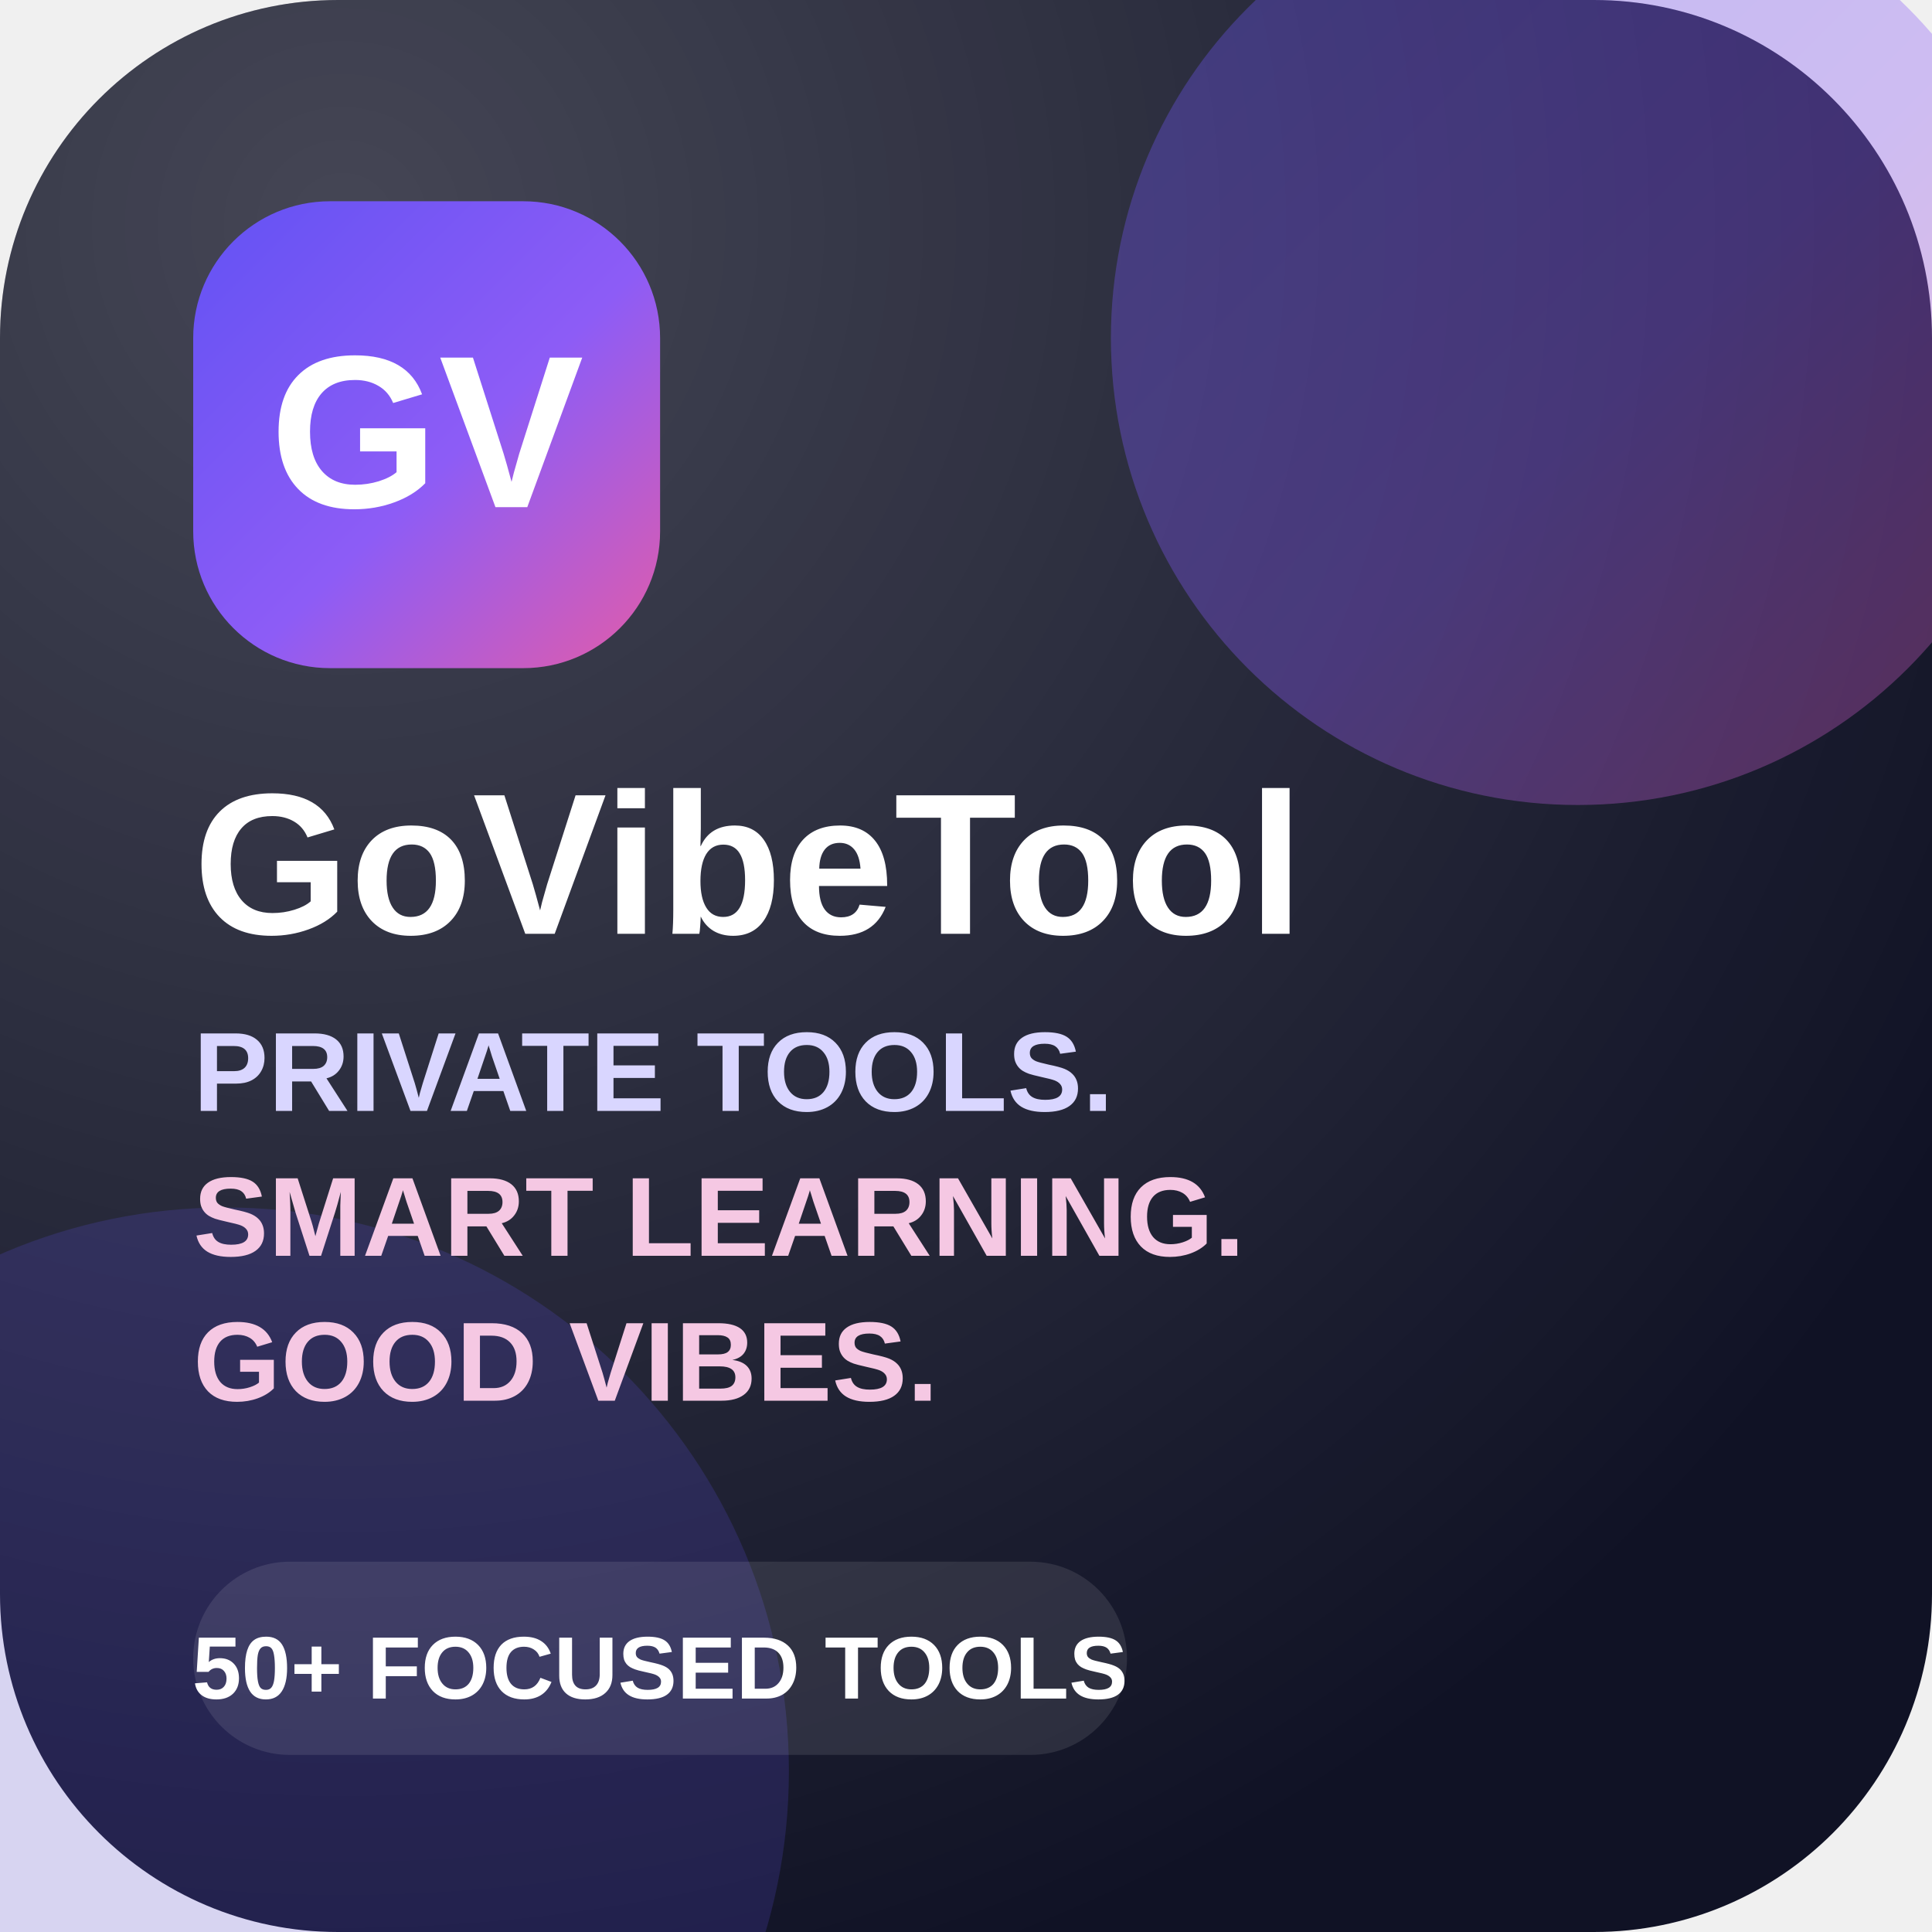
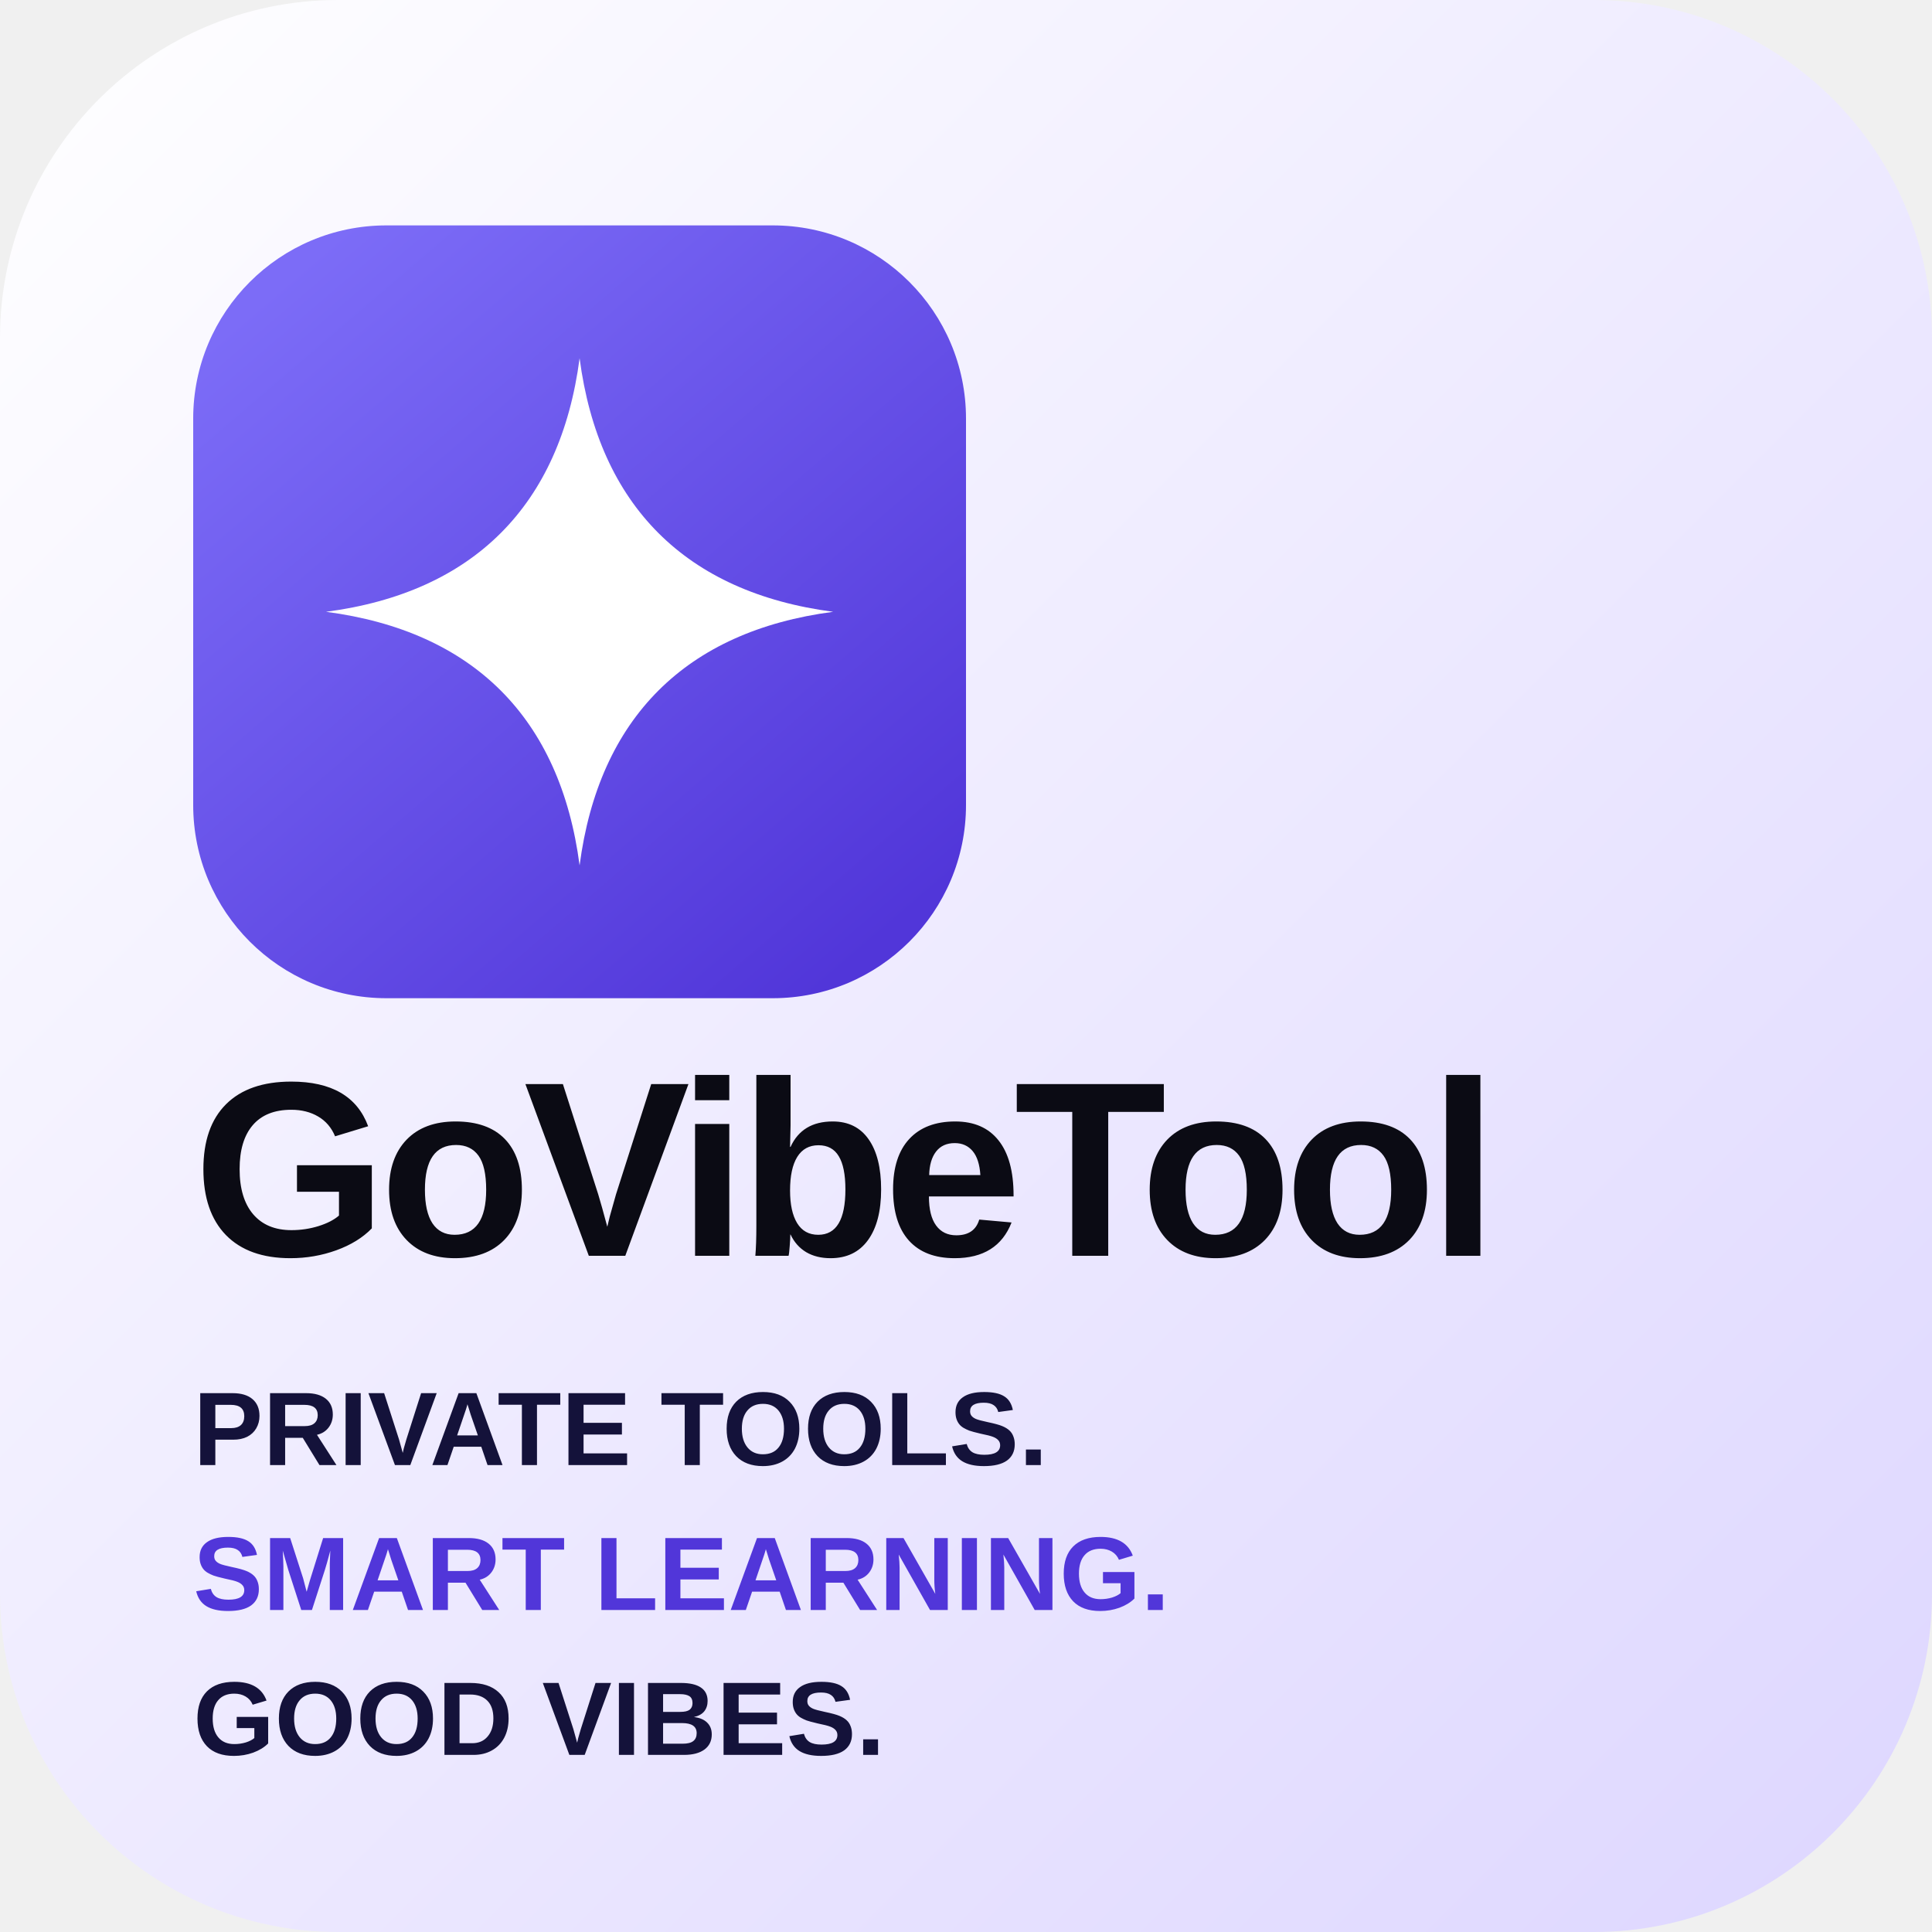
<svg xmlns="http://www.w3.org/2000/svg" width="240" height="240" viewBox="0 0 240 240" role="img" aria-labelledby="title desc">
  <defs>
-     <linearGradient id="g" x1="0" y1="0" x2="1" y2="1">
-       <stop stop-color="#6252f3" />
-       <stop offset=".55" stop-color="#8d5cf6" />
-       <stop offset="1" stop-color="#e35ca9" />
+     <linearGradient id="m" x1="8" y1="4" x2="56" y2="60" gradientUnits="userSpaceOnUse">
+       <stop offset="0" stop-color="#7c6cf7" />
+       <stop offset="1" stop-color="#5136d9" />
    </linearGradient>
-     <radialGradient id="r" cx=".18" cy=".12" r=".95">
-       <stop stop-color="#ffffff" stop-opacity=".22" />
-       <stop offset="1" stop-color="#ffffff" stop-opacity="0" />
-     </radialGradient>
+     <linearGradient id="bg" x1="0" y1="0" x2="1" y2="1">
+       <stop stop-color="#ffffff" />
+       <stop offset="1" stop-color="#ddd6ff" />
+     </linearGradient>
  </defs>
-   <rect width="240" height="240" rx="42" fill="#101225" />
-   <rect width="240" height="240" rx="42" fill="url(#r)" />
-   <circle cx="196" cy="42" r="58" fill="url(#g)" opacity=".35" />
-   <circle cx="28" cy="220" r="70" fill="#6252f3" opacity=".18" />
-   <rect x="24" y="25" width="58" height="58" rx="17" fill="url(#g)" />
-   <text x="53" y="63" text-anchor="middle" font-family="Arial,Helvetica,sans-serif" font-size="27" font-weight="800" fill="white">GV</text>
-   <text x="24" y="116" font-family="Arial,Helvetica,sans-serif" font-size="25" font-weight="800" fill="white">GoVibeTool</text>
-   <text x="24" y="138" font-family="Arial,Helvetica,sans-serif" font-size="14" font-weight="700" fill="#d9d6ff">PRIVATE TOOLS.</text>
-   <text x="24" y="156" font-family="Arial,Helvetica,sans-serif" font-size="14" font-weight="700" fill="#f5c8e3">SMART LEARNING.</text>
-   <text x="24" y="174" font-family="Arial,Helvetica,sans-serif" font-size="14" font-weight="700" fill="#f5c8e3">GOOD VIBES.</text>
-   <rect x="24" y="194" width="116" height="24" rx="12" fill="white" opacity=".1" />
-   <text x="82" y="211" text-anchor="middle" font-family="Arial,Helvetica,sans-serif" font-size="11" font-weight="700" fill="white">50+ FOCUSED TOOLS</text>
+   <rect width="240" height="240" rx="42" fill="url(#bg)" />
+   <g transform="translate(24 28) scale(1.5)">
+     <rect width="64" height="64" rx="16" fill="url(#m)" />
+     <path fill="#fff" d="M32 11c1.6 12.2 8.8 19.4 21 21-12.2 1.6-19.4 8.8-21 21-1.6-12.2-8.8-19.4-21-21 12.2-1.6 19.4-8.8 21-21z" />
+   </g>
+   <text x="24" y="156" font-family="Arial,Helvetica,sans-serif" font-size="31" font-weight="900" letter-spacing="-1" fill="#0b0b14">GoVibeTool</text>
+   <text x="24" y="182" font-family="Arial,Helvetica,sans-serif" font-size="13" font-weight="700" fill="#14123a">PRIVATE TOOLS.</text>
+   <text x="24" y="200" font-family="Arial,Helvetica,sans-serif" font-size="13" font-weight="700" fill="#5136d9">SMART LEARNING.</text>
+   <text x="24" y="218" font-family="Arial,Helvetica,sans-serif" font-size="13" font-weight="700" fill="#14123a">GOOD VIBES.</text>
</svg>
